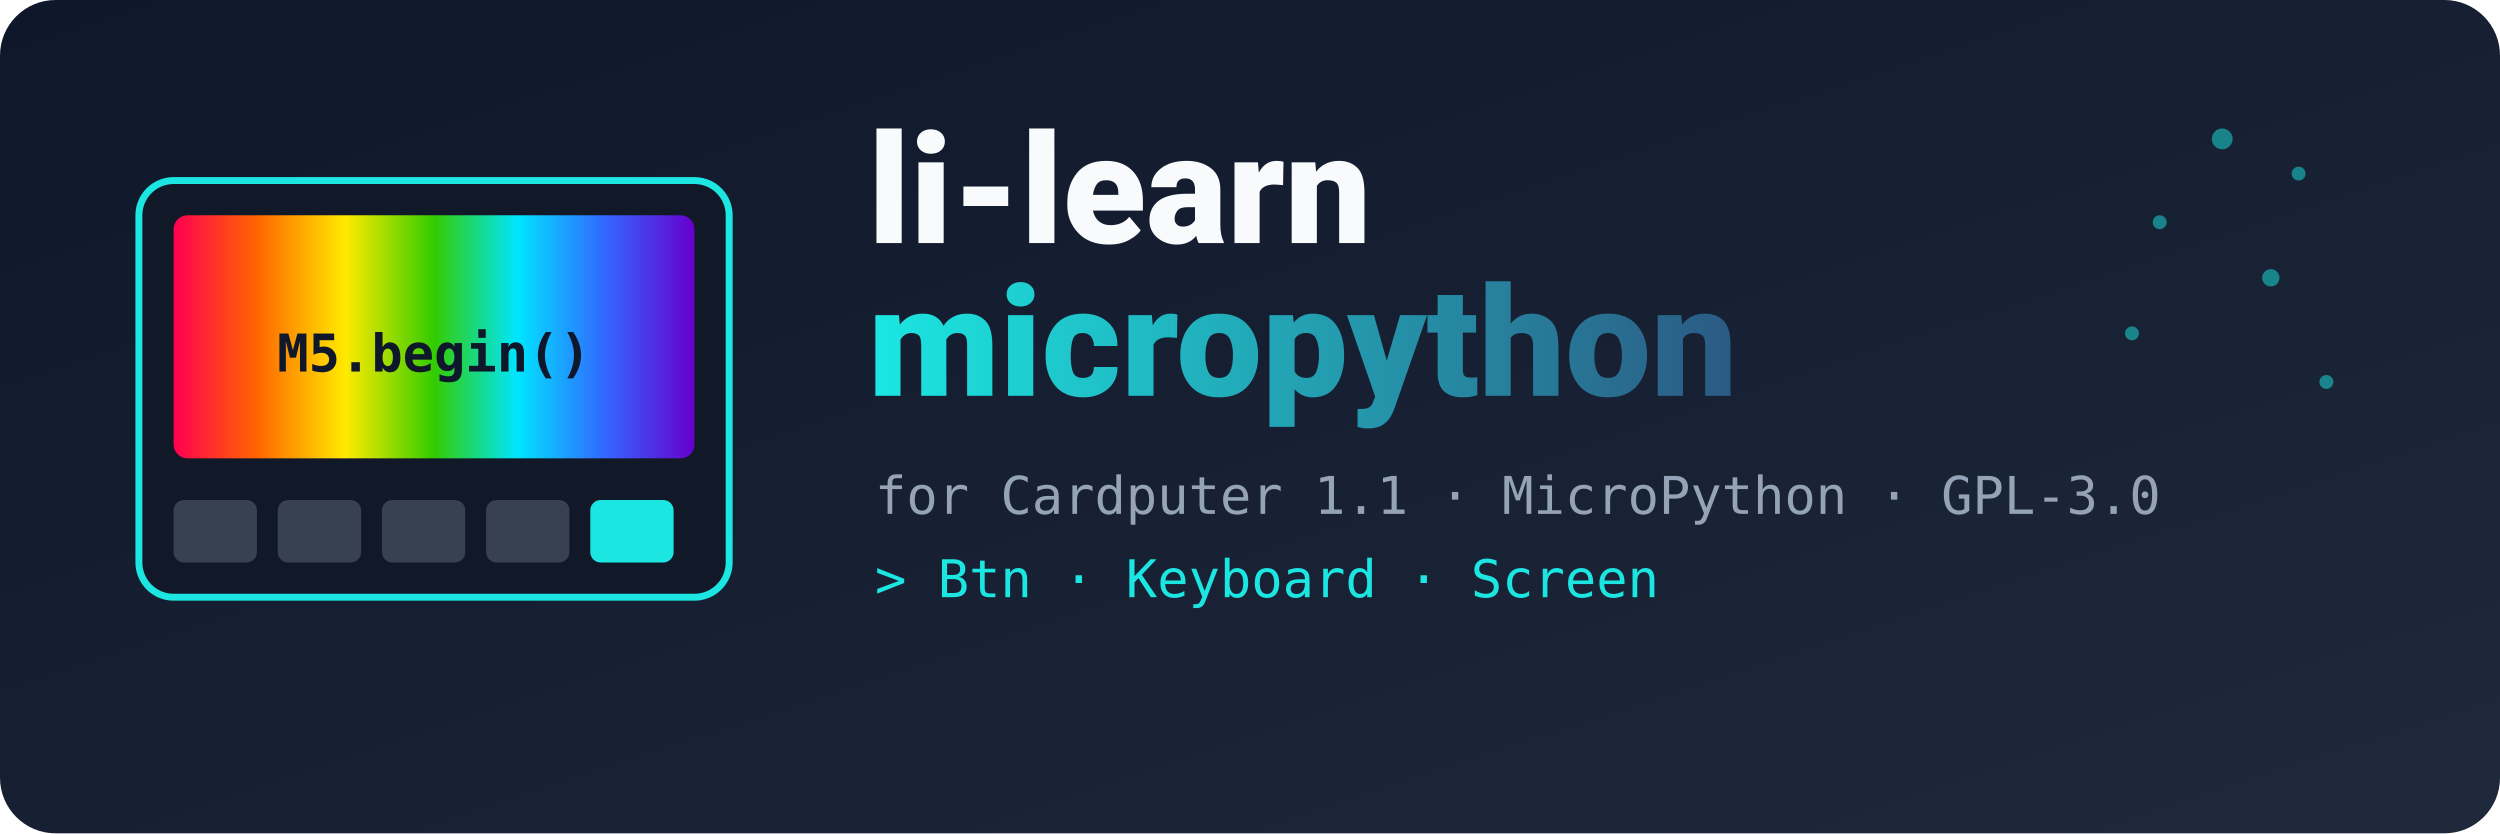
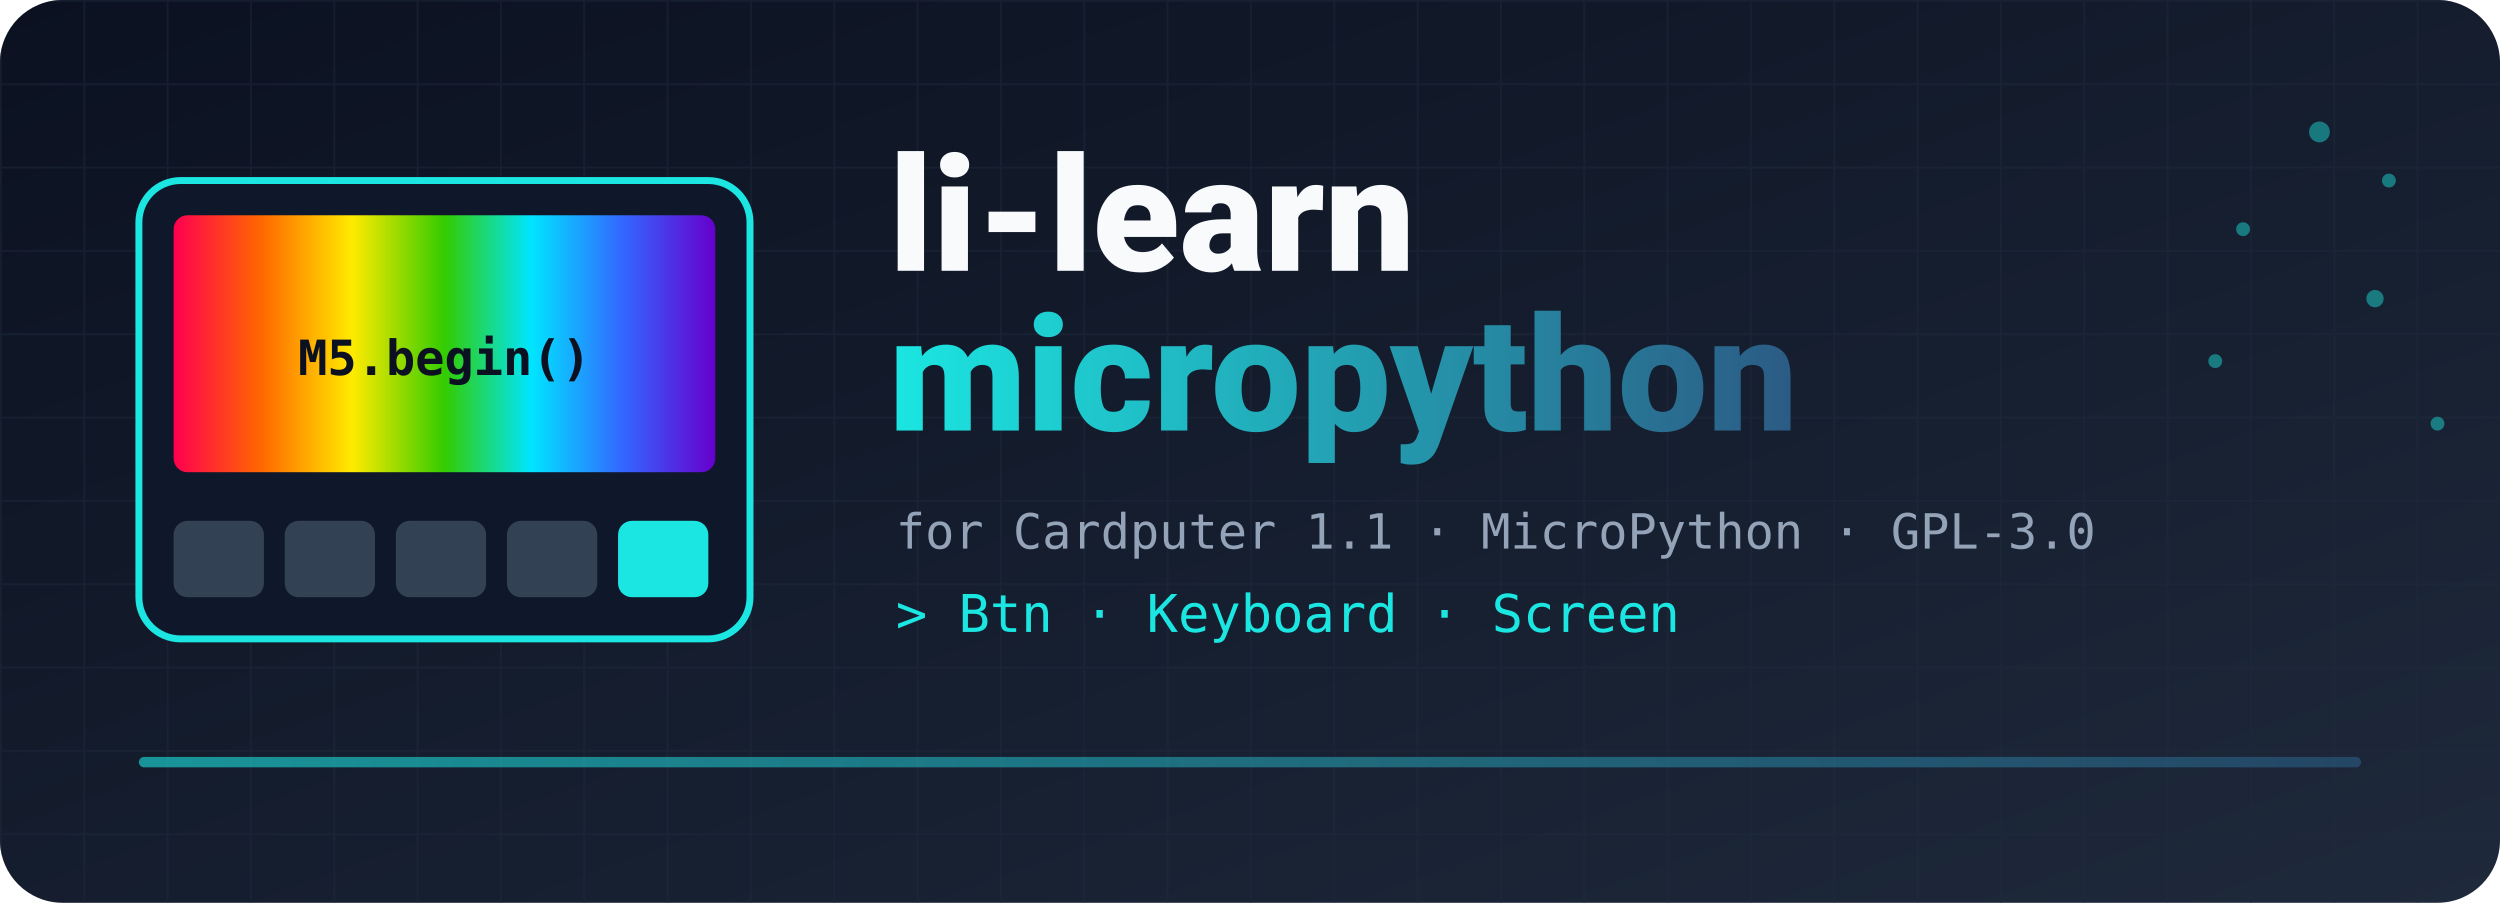
- <svg xmlns="http://www.w3.org/2000/svg" width="720" height="240" viewBox="0 0 720 240" role="img" aria-label="li-learn-micropython">
+ <svg xmlns="http://www.w3.org/2000/svg" width="720" height="260" viewBox="0 0 720 260" role="img" aria-label="li-learn-micropython">
  <defs>
    <linearGradient id="bg" x1="0" y1="0" x2="1" y2="1">
-       <stop offset="0" stop-color="#0f172a" />
+       <stop offset="0" stop-color="#0b1120" />
      <stop offset="1" stop-color="#1e293b" />
    </linearGradient>
    <linearGradient id="screen" x1="0" y1="0" x2="1" y2="0">
      <stop offset="0" stop-color="#ff0050" />
      <stop offset="0.16" stop-color="#ff6600" />
      <stop offset="0.33" stop-color="#ffea00" />
      <stop offset="0.50" stop-color="#33cc00" />
      <stop offset="0.66" stop-color="#00e5ff" />
      <stop offset="0.83" stop-color="#3366ff" />
      <stop offset="1" stop-color="#6600cc" />
    </linearGradient>
    <linearGradient id="accent" x1="0" y1="0" x2="1" y2="0">
      <stop offset="0" stop-color="#1be6e1" />
      <stop offset="1" stop-color="#2b5b84" />
    </linearGradient>
+     <pattern id="grid" width="24" height="24" patternUnits="userSpaceOnUse">
+       <path d="M24 0H0V24" fill="none" stroke="#1e293b" stroke-width="1" />
+     </pattern>
  </defs>
-   <rect width="720" height="240" fill="url(#bg)" rx="16" />
+   <rect width="720" height="260" fill="url(#bg)" rx="18" />
+   <rect width="720" height="260" fill="url(#grid)" rx="18" opacity="0.5" />
  <g transform="translate(40,52)">
-     <rect x="0" y="0" width="170" height="120" rx="10" fill="#111827" stroke="#1be6e1" stroke-width="2" />
-     <rect x="10" y="10" width="150" height="70" rx="4" fill="url(#screen)" />
-     <text x="85" y="55" font-family="monospace" font-size="15" font-weight="700" fill="#0f172a" text-anchor="middle">M5.begin()</text>
+     <rect x="0" y="0" width="176" height="132" rx="12" fill="#0f172a" stroke="#1be6e1" stroke-width="2" />
+     <rect x="10" y="10" width="156" height="74" rx="4" fill="url(#screen)" />
+     <text x="88" y="56" font-family="ui-monospace, SFMono-Regular, Menlo, monospace" font-size="14" font-weight="700" fill="#0b1120" text-anchor="middle">M5.begin()</text>
    <g>
-       <rect x="10" y="92" width="24" height="18" rx="3" fill="#374151" />
-       <rect x="40" y="92" width="24" height="18" rx="3" fill="#374151" />
-       <rect x="70" y="92" width="24" height="18" rx="3" fill="#374151" />
-       <rect x="100" y="92" width="24" height="18" rx="3" fill="#374151" />
-       <rect x="130" y="92" width="24" height="18" rx="3" fill="#1be6e1" />
+       <rect x="10" y="98" width="26" height="22" rx="4" fill="#334155" />
+       <rect x="42" y="98" width="26" height="22" rx="4" fill="#334155" />
+       <rect x="74" y="98" width="26" height="22" rx="4" fill="#334155" />
+       <rect x="106" y="98" width="26" height="22" rx="4" fill="#334155" />
+       <rect x="138" y="98" width="26" height="22" rx="4" fill="#1be6e1" />
    </g>
  </g>
-   <g transform="translate(250,70)">
-     <text x="0" y="0" font-family="ui-sans-serif, system-ui, -apple-system, Segoe UI, Roboto, sans-serif" font-size="44" font-weight="800" fill="#f8fafc">li-learn</text>
-     <text x="0" y="44" font-family="ui-sans-serif, system-ui, -apple-system, Segoe UI, Roboto, sans-serif" font-size="44" font-weight="800" fill="url(#accent)">micropython</text>
-     <text x="2" y="78" font-family="ui-monospace, SFMono-Regular, Menlo, monospace" font-size="15" fill="#94a3b8">for Cardputer 1.1 · MicroPython · GPL-3.0</text>
-     <text x="2" y="102" font-family="ui-monospace, SFMono-Regular, Menlo, monospace" font-size="15" fill="#1be6e1">&gt; Btn · Keyboard · Screen</text>
+   <g transform="translate(256,78)">
+     <text x="0" y="0" font-family="ui-sans-serif, system-ui, -apple-system, Segoe UI, Roboto, sans-serif" font-size="46" font-weight="800" fill="#f8fafc">li-learn</text>
+     <text x="0" y="46" font-family="ui-sans-serif, system-ui, -apple-system, Segoe UI, Roboto, sans-serif" font-size="46" font-weight="800" fill="url(#accent)">micropython</text>
+     <text x="2" y="80" font-family="ui-monospace, SFMono-Regular, Menlo, monospace" font-size="14" fill="#94a3b8">for Cardputer 1.1 · MicroPython · GPL-3.0</text>
+     <text x="2" y="104" font-family="ui-monospace, SFMono-Regular, Menlo, monospace" font-size="15" fill="#1be6e1">&gt; Btn · Keyboard · Screen</text>
  </g>
-   <g transform="translate(640,40)" opacity="0.5">
+   <g transform="translate(668,38)" opacity="0.45">
    <circle cx="0" cy="0" r="3" fill="#1be6e1" />
-     <circle cx="22" cy="10" r="2" fill="#1be6e1" />
-     <circle cx="-18" cy="24" r="2" fill="#1be6e1" />
-     <circle cx="14" cy="40" r="2.5" fill="#1be6e1" />
-     <circle cx="-26" cy="56" r="2" fill="#1be6e1" />
-     <circle cx="30" cy="70" r="2" fill="#1be6e1" />
+     <circle cx="20" cy="14" r="2" fill="#1be6e1" />
+     <circle cx="-22" cy="28" r="2" fill="#1be6e1" />
+     <circle cx="16" cy="48" r="2.5" fill="#1be6e1" />
+     <circle cx="-30" cy="66" r="2" fill="#1be6e1" />
+     <circle cx="34" cy="84" r="2" fill="#1be6e1" />
  </g>
+   <rect x="40" y="218" width="640" height="3" rx="1.5" fill="url(#accent)" opacity="0.6" />
</svg>
